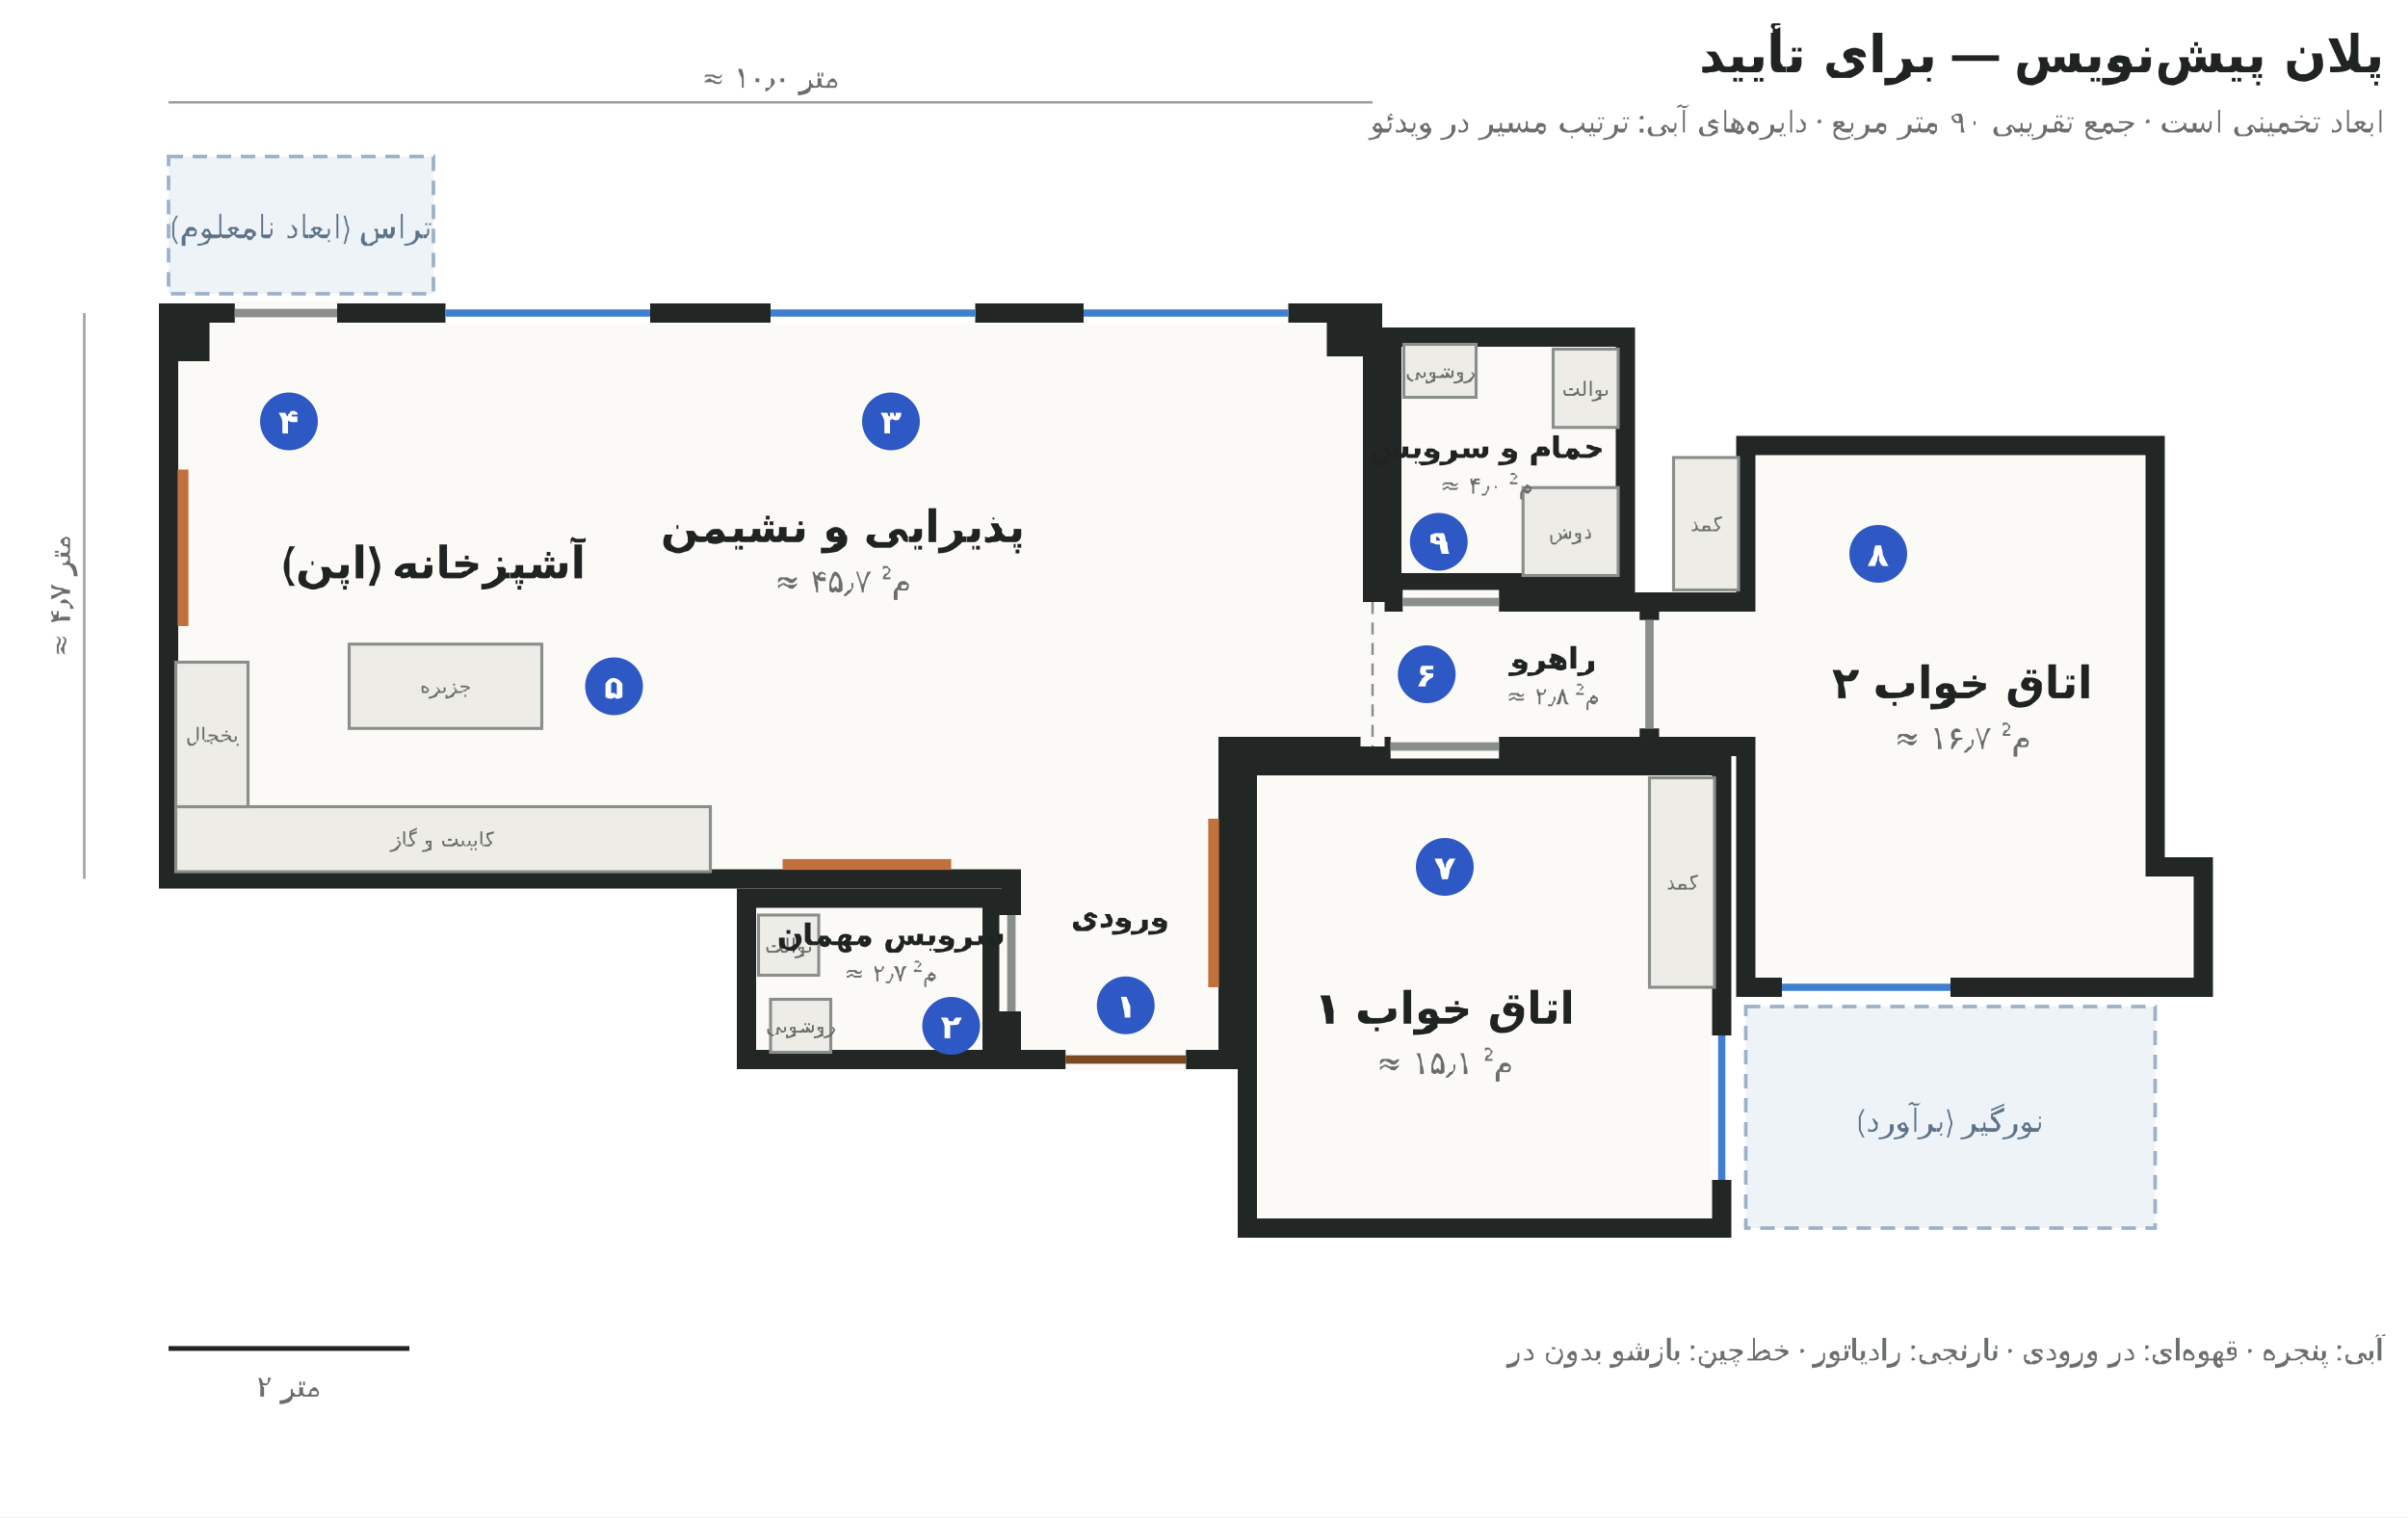
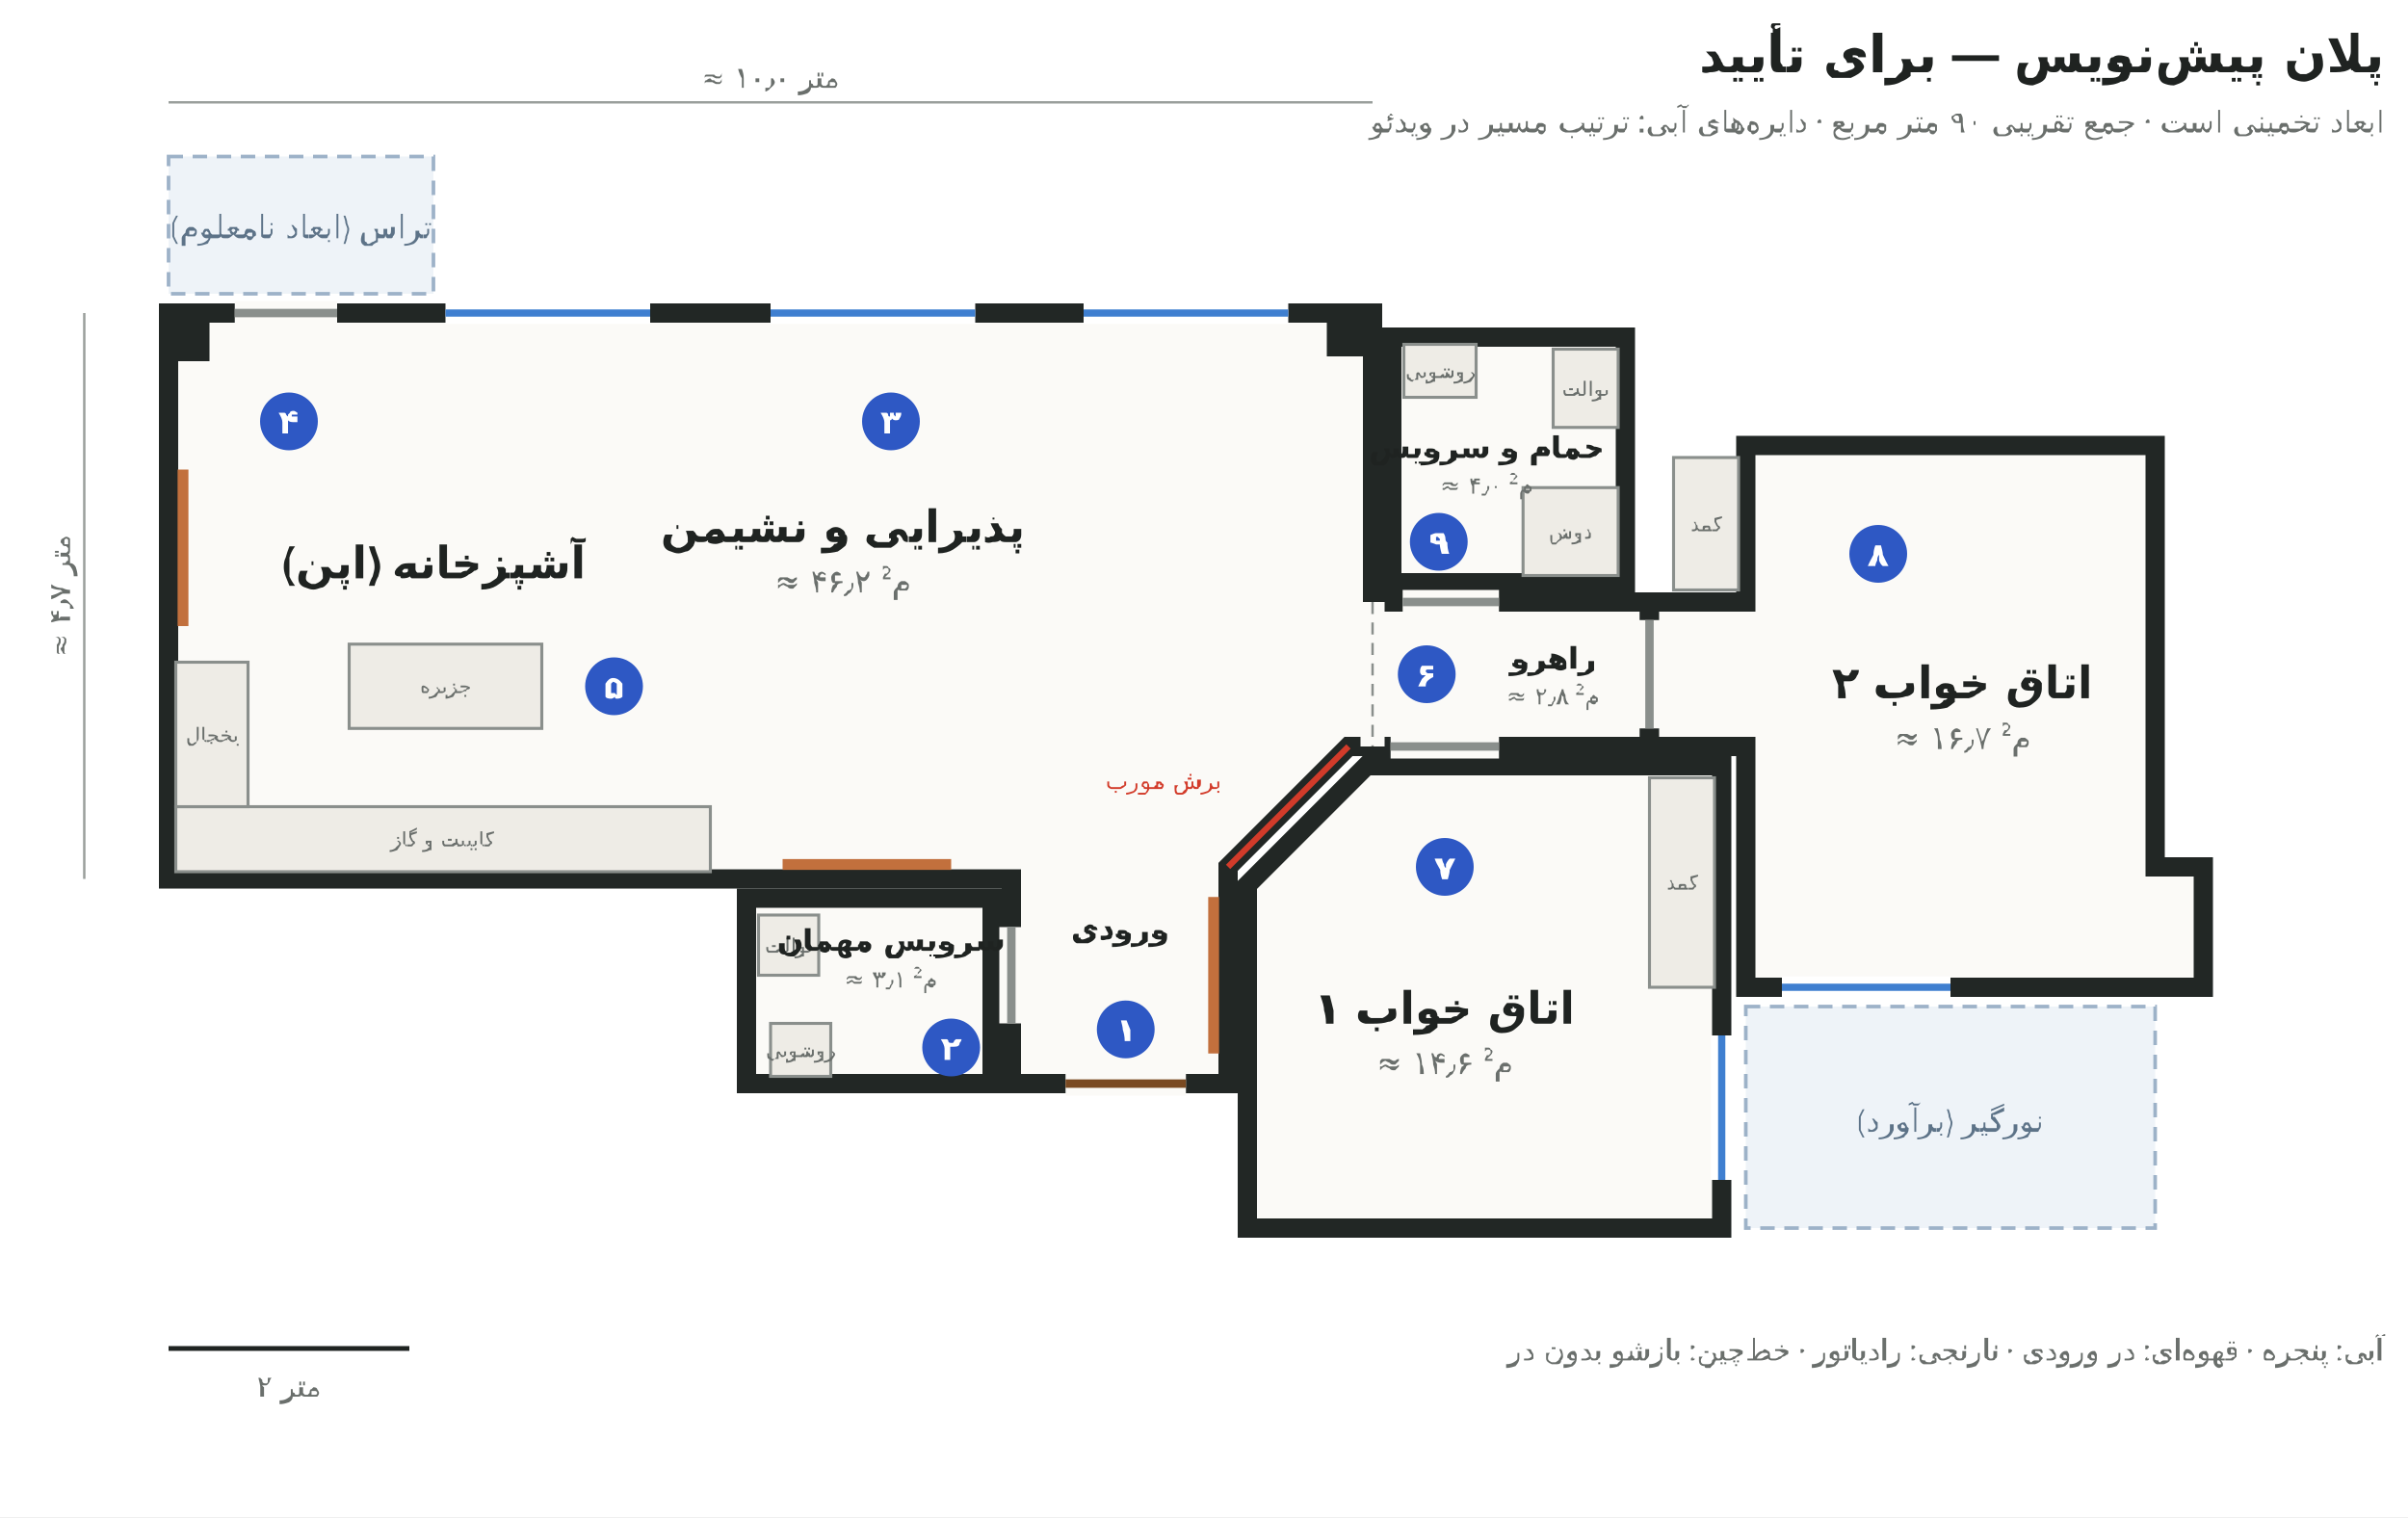
<svg xmlns="http://www.w3.org/2000/svg" viewBox="-1.4 -2.6 20 12.6" font-family="Vazirmatn, Tahoma, sans-serif">
  <rect x="-1.4" y="-2.6" width="20" height="12.6" fill="#ffffff" />
  <rect x="13.1" y="5.76" width="3.4" height="1.84" fill="#eef3f8" stroke="#9db2c8" stroke-width="0.03" stroke-dasharray="0.12 0.08" />
  <text x="14.8" y="6.8" font-size="0.26" text-anchor="middle" fill="#5d7388">نورگیر (برآورد)</text>
  <rect x="0" y="-1.3" width="2.2" height="1.14" fill="#eef3f8" stroke="#9db2c8" stroke-width="0.03" stroke-dasharray="0.12 0.08" />
  <text x="1.1" y="-0.62" font-size="0.26" text-anchor="middle" fill="#5d7388">تراس (ابعاد نامعلوم)</text>
-   <polygon points="0,0 10,0 10,2.4 10,3.6 8.8,3.6 8.8,6.2 7,6.2 7,4.7 0,4.7" fill="#fbfaf7" stroke="#222725" stroke-width="0.16" stroke-linejoin="miter" />
-   <polygon points="4.8,4.86 6.84,4.86 6.84,6.2 4.8,6.2" fill="#fbfaf7" stroke="#222725" stroke-width="0.16" stroke-linejoin="miter" />
+   <polygon points="0,0 10,0 10,2.4 10,3.6 9.8,3.6 8.8,4.6 8.8,6.4 7,6.4 7,4.7 0,4.7" fill="#fbfaf7" stroke="#222725" stroke-width="0.16" stroke-linejoin="miter" />
+   <polygon points="4.8,4.86 6.84,4.86 6.84,6.4 4.8,6.4" fill="#fbfaf7" stroke="#222725" stroke-width="0.16" stroke-linejoin="miter" />
  <polygon points="10,2.4 12.3,2.4 12.3,3.6 10,3.6" fill="#fbfaf7" stroke="#222725" stroke-width="0.16" stroke-linejoin="miter" />
  <polygon points="10.16,0.2 12.1,0.2 12.1,2.24 10.16,2.24" fill="#fbfaf7" stroke="#222725" stroke-width="0.16" stroke-linejoin="miter" />
-   <polygon points="8.96,3.76 12.9,3.76 12.9,7.6 8.96,7.6" fill="#fbfaf7" stroke="#222725" stroke-width="0.16" stroke-linejoin="miter" />
+   <polygon points="9.95,3.76 12.9,3.76 12.9,7.6 8.96,7.6 8.96,4.75" fill="#fbfaf7" stroke="#222725" stroke-width="0.16" stroke-linejoin="miter" />
  <polygon points="12.3,2.4 13.1,2.4 13.1,1.1 16.5,1.1 16.5,4.6 16.9,4.6 16.9,5.6 13.1,5.6 13.1,3.6 12.3,3.6" fill="#fbfaf7" stroke="#222725" stroke-width="0.16" stroke-linejoin="miter" />
  <rect x="0.06" y="4.1" width="4.44" height="0.54" fill="#eeece6" stroke="#8a8f8c" stroke-width="0.025" />
  <text x="2.28" y="4.43" font-size="0.17" text-anchor="middle" fill="#6a6f6c">کابینت و گاز</text>
  <rect x="0.06" y="2.9" width="0.6" height="1.2" fill="#eeece6" stroke="#8a8f8c" stroke-width="0.025" />
  <text x="0.36" y="3.56" font-size="0.17" text-anchor="middle" fill="#6a6f6c">یخچال</text>
  <rect x="1.5" y="2.75" width="1.6" height="0.7" fill="#eeece6" stroke="#8a8f8c" stroke-width="0.025" />
  <text x="2.3" y="3.16" font-size="0.17" text-anchor="middle" fill="#6a6f6c">جزیره</text>
  <rect x="12.3" y="3.86" width="0.54" height="1.74" fill="#eeece6" stroke="#8a8f8c" stroke-width="0.025" />
  <text x="12.57" y="4.79" font-size="0.17" text-anchor="middle" fill="#6a6f6c">کمد</text>
  <rect x="12.5" y="1.2" width="0.54" height="1.1" fill="#eeece6" stroke="#8a8f8c" stroke-width="0.025" />
  <text x="12.77" y="1.81" font-size="0.17" text-anchor="middle" fill="#6a6f6c">کمد</text>
  <rect x="10.26" y="0.26" width="0.6" height="0.44" fill="#eeece6" stroke="#8a8f8c" stroke-width="0.025" />
  <text x="10.56" y="0.54" font-size="0.17" text-anchor="middle" fill="#6a6f6c">روشویی</text>
  <rect x="11.5" y="0.3" width="0.54" height="0.65" fill="#eeece6" stroke="#8a8f8c" stroke-width="0.025" />
  <text x="11.77" y="0.685" font-size="0.17" text-anchor="middle" fill="#6a6f6c">توالت</text>
  <rect x="11.25" y="1.45" width="0.79" height="0.73" fill="#eeece6" stroke="#8a8f8c" stroke-width="0.025" />
  <text x="11.645" y="1.875" font-size="0.17" text-anchor="middle" fill="#6a6f6c">دوش</text>
-   <rect x="5" y="5.7" width="0.5" height="0.44" fill="#eeece6" stroke="#8a8f8c" stroke-width="0.025" />
-   <text x="5.25" y="5.98" font-size="0.17" text-anchor="middle" fill="#6a6f6c">روشویی</text>
+   <rect x="5" y="5.9" width="0.5" height="0.44" fill="#eeece6" stroke="#8a8f8c" stroke-width="0.025" />
+   <text x="5.25" y="6.18" font-size="0.17" text-anchor="middle" fill="#6a6f6c">روشویی</text>
  <rect x="4.9" y="5" width="0.5" height="0.5" fill="#eeece6" stroke="#8a8f8c" stroke-width="0.025" />
  <text x="5.15" y="5.31" font-size="0.17" text-anchor="middle" fill="#6a6f6c">توالت</text>
  <rect x="9.62" y="0" width="0.38" height="0.36" fill="#222725" />
  <rect x="0" y="0" width="0.34" height="0.4" fill="#222725" />
-   <line x1="8.8" y1="4.2" x2="8.8" y2="5.6" stroke="#c2703d" stroke-width="0.09" transform="translate(-0.12 0)" />
+   <line x1="8.8" y1="4.85" x2="8.8" y2="6.15" stroke="#c2703d" stroke-width="0.09" transform="translate(-0.12 0)" />
  <line x1="5.1" y1="4.7" x2="6.5" y2="4.7" stroke="#c2703d" stroke-width="0.09" transform="translate(0 -0.12)" />
  <line x1="0" y1="1.3" x2="0" y2="2.6" stroke="#c2703d" stroke-width="0.09" transform="translate(0.12 0)" />
-   <line x1="7.45" y1="6.2" x2="8.45" y2="6.2" stroke="#fbfaf7" stroke-width="0.2" />
-   <line x1="7.45" y1="6.2" x2="8.45" y2="6.2" stroke="#7a4a22" stroke-width="0.07" />
-   <line x1="7" y1="5" x2="7" y2="5.8" stroke="#fbfaf7" stroke-width="0.2" />
-   <line x1="7" y1="5" x2="7" y2="5.8" stroke="#8a8f8c" stroke-width="0.07" />
+   <line x1="7.45" y1="6.4" x2="8.45" y2="6.4" stroke="#fbfaf7" stroke-width="0.2" />
+   <line x1="7.45" y1="6.4" x2="8.45" y2="6.4" stroke="#7a4a22" stroke-width="0.07" />
+   <line x1="7" y1="5.1" x2="7" y2="5.9" stroke="#fbfaf7" stroke-width="0.2" />
+   <line x1="7" y1="5.1" x2="7" y2="5.9" stroke="#8a8f8c" stroke-width="0.07" />
  <line x1="10.25" y1="2.4" x2="11.05" y2="2.4" stroke="#fbfaf7" stroke-width="0.2" />
  <line x1="10.25" y1="2.4" x2="11.05" y2="2.4" stroke="#8a8f8c" stroke-width="0.07" />
  <line x1="10.15" y1="3.6" x2="11.05" y2="3.6" stroke="#fbfaf7" stroke-width="0.2" />
  <line x1="10.15" y1="3.6" x2="11.05" y2="3.6" stroke="#8a8f8c" stroke-width="0.07" />
  <line x1="12.3" y1="2.55" x2="12.3" y2="3.45" stroke="#fbfaf7" stroke-width="0.2" />
  <line x1="12.3" y1="2.55" x2="12.3" y2="3.45" stroke="#8a8f8c" stroke-width="0.07" />
  <line x1="10" y1="2.4" x2="10" y2="3.6" stroke="#fbfaf7" stroke-width="0.2" />
  <line x1="10" y1="2.4" x2="10" y2="3.6" stroke="#8a8f8c" stroke-width="0.02" stroke-dasharray="0.1 0.07" />
  <line x1="0.55" y1="0" x2="1.4" y2="0" stroke="#fbfaf7" stroke-width="0.2" />
  <line x1="0.55" y1="0" x2="1.4" y2="0" stroke="#8a8f8c" stroke-width="0.07" />
  <line x1="2.3" y1="0" x2="4" y2="0" stroke="#ffffff" stroke-width="0.18" />
  <line x1="2.3" y1="0" x2="4" y2="0" stroke="#3f7fd0" stroke-width="0.06" />
  <line x1="5" y1="0" x2="6.7" y2="0" stroke="#ffffff" stroke-width="0.18" />
  <line x1="5" y1="0" x2="6.7" y2="0" stroke="#3f7fd0" stroke-width="0.06" />
  <line x1="7.6" y1="0" x2="9.3" y2="0" stroke="#ffffff" stroke-width="0.18" />
  <line x1="7.6" y1="0" x2="9.3" y2="0" stroke="#3f7fd0" stroke-width="0.06" />
  <line x1="12.9" y1="6" x2="12.9" y2="7.2" stroke="#ffffff" stroke-width="0.18" />
  <line x1="12.9" y1="6" x2="12.9" y2="7.2" stroke="#3f7fd0" stroke-width="0.06" />
  <line x1="13.4" y1="5.6" x2="14.8" y2="5.6" stroke="#ffffff" stroke-width="0.18" />
  <line x1="13.4" y1="5.6" x2="14.8" y2="5.6" stroke="#3f7fd0" stroke-width="0.06" />
+   <line x1="9.8" y1="3.6" x2="8.8" y2="4.6" stroke="#d23b2a" stroke-width="0.05" />
+   <text x="8.75" y="3.95" font-size="0.2" text-anchor="end" fill="#d23b2a">برش مورب</text>
  <text x="5.6" y="1.9" font-size="0.36" font-weight="700" text-anchor="middle" fill="#1f2321">پذیرایی و نشیمن</text>
-   <text x="5.6" y="2.32" font-size="0.26" text-anchor="middle" fill="#6a6f6c">≈ ۴۵٫۷ م²</text>
+   <text x="5.6" y="2.32" font-size="0.26" text-anchor="middle" fill="#6a6f6c">≈ ۴۶٫۲ م²</text>
  <text x="2.2" y="2.2" font-size="0.36" font-weight="700" text-anchor="middle" fill="#1f2321">آشپزخانه (اپن)</text>
-   <text x="7.9" y="5.1" font-size="0.25" font-weight="700" text-anchor="middle" fill="#1f2321">ورودی</text>
-   <text x="6" y="5.25" font-size="0.25" font-weight="700" text-anchor="middle" fill="#1f2321">سرویس مهمان</text>
-   <text x="6" y="5.55" font-size="0.2" text-anchor="middle" fill="#6a6f6c">≈ ۲٫۷ م²</text>
+   <text x="7.9" y="5.2" font-size="0.25" font-weight="700" text-anchor="middle" fill="#1f2321">ورودی</text>
+   <text x="6" y="5.3" font-size="0.25" font-weight="700" text-anchor="middle" fill="#1f2321">سرویس مهمان</text>
+   <text x="6" y="5.6" font-size="0.2" text-anchor="middle" fill="#6a6f6c">≈ ۳٫۱ م²</text>
  <text x="11.5" y="2.95" font-size="0.25" font-weight="700" text-anchor="middle" fill="#1f2321">راهرو</text>
  <text x="11.5" y="3.25" font-size="0.2" text-anchor="middle" fill="#6a6f6c">≈ ۲٫۸ م²</text>
  <text x="10.95" y="1.2" font-size="0.25" font-weight="700" text-anchor="middle" fill="#1f2321">حمام و سرویس</text>
  <text x="10.95" y="1.5" font-size="0.2" text-anchor="middle" fill="#6a6f6c">≈ ۴٫۰ م²</text>
  <text x="10.6" y="5.9" font-size="0.36" font-weight="700" text-anchor="middle" fill="#1f2321">اتاق خواب ۱</text>
-   <text x="10.6" y="6.32" font-size="0.26" text-anchor="middle" fill="#6a6f6c">≈ ۱۵٫۱ م²</text>
+   <text x="10.6" y="6.32" font-size="0.26" text-anchor="middle" fill="#6a6f6c">≈ ۱۴٫۶ م²</text>
  <text x="14.9" y="3.2" font-size="0.36" font-weight="700" text-anchor="middle" fill="#1f2321">اتاق خواب ۲</text>
  <text x="14.9" y="3.62" font-size="0.26" text-anchor="middle" fill="#6a6f6c">≈ ۱۶٫۷ م²</text>
-   <circle cx="7.95" cy="5.75" r="0.24" fill="#2e58c4" />
-   <text x="7.95" y="5.85" font-size="0.28" font-weight="700" text-anchor="middle" fill="#fff">۱</text>
-   <circle cx="6.5" cy="5.92" r="0.24" fill="#2e58c4" />
-   <text x="6.5" y="6.02" font-size="0.28" font-weight="700" text-anchor="middle" fill="#fff">۲</text>
+   <circle cx="7.95" cy="5.95" r="0.24" fill="#2e58c4" />
+   <text x="7.95" y="6.05" font-size="0.28" font-weight="700" text-anchor="middle" fill="#fff">۱</text>
+   <circle cx="6.5" cy="6.1" r="0.24" fill="#2e58c4" />
+   <text x="6.5" y="6.2" font-size="0.28" font-weight="700" text-anchor="middle" fill="#fff">۲</text>
  <circle cx="6" cy="0.9" r="0.24" fill="#2e58c4" />
  <text x="6" y="1" font-size="0.28" font-weight="700" text-anchor="middle" fill="#fff">۳</text>
  <circle cx="1" cy="0.9" r="0.24" fill="#2e58c4" />
  <text x="1" y="1" font-size="0.28" font-weight="700" text-anchor="middle" fill="#fff">۴</text>
  <circle cx="3.7" cy="3.1" r="0.24" fill="#2e58c4" />
  <text x="3.7" y="3.2" font-size="0.28" font-weight="700" text-anchor="middle" fill="#fff">۵</text>
  <circle cx="10.45" cy="3" r="0.24" fill="#2e58c4" />
  <text x="10.45" y="3.1" font-size="0.28" font-weight="700" text-anchor="middle" fill="#fff">۶</text>
  <circle cx="10.6" cy="4.6" r="0.24" fill="#2e58c4" />
  <text x="10.6" y="4.7" font-size="0.28" font-weight="700" text-anchor="middle" fill="#fff">۷</text>
  <circle cx="14.2" cy="2" r="0.24" fill="#2e58c4" />
  <text x="14.2" y="2.1" font-size="0.28" font-weight="700" text-anchor="middle" fill="#fff">۸</text>
  <circle cx="10.55" cy="1.9" r="0.24" fill="#2e58c4" />
  <text x="10.55" y="2" font-size="0.28" font-weight="700" text-anchor="middle" fill="#fff">۹</text>
  <line x1="0" y1="-1.75" x2="10" y2="-1.75" stroke="#9a9f9c" stroke-width="0.02" />
  <text x="5" y="-1.87" font-size="0.24" text-anchor="middle" fill="#6a6f6c">≈ ۱۰٫۰ متر</text>
  <line x1="-0.7" y1="0" x2="-0.7" y2="4.7" stroke="#9a9f9c" stroke-width="0.02" />
  <text x="-0.82" y="2.35" font-size="0.24" text-anchor="middle" fill="#6a6f6c" transform="rotate(-90 -0.82 2.35)">≈ ۴٫۷ متر</text>
  <text x="18.4" y="-2.0" font-size="0.42" font-weight="700" text-anchor="end" fill="#1f2321">پلان پیش‌نویس — برای تأیید</text>
  <text x="18.4" y="-1.5" font-size="0.25" text-anchor="end" fill="#6a6f6c">ابعاد تخمینی است · جمع تقریبی ۹۰ متر مربع · دایره‌های آبی: ترتیب مسیر در ویدئو</text>
  <line x1="0" y1="8.6" x2="2" y2="8.6" stroke="#1f2321" stroke-width="0.04" />
  <text x="1" y="9.0" font-size="0.24" text-anchor="middle" fill="#6a6f6c">۲ متر</text>
  <text x="18.4" y="8.7" font-size="0.24" text-anchor="end" fill="#6a6f6c">آبی: پنجره · قهوه‌ای: در ورودی · نارنجی: رادیاتور · خط‌چین: بازشو بدون در</text>
</svg>
